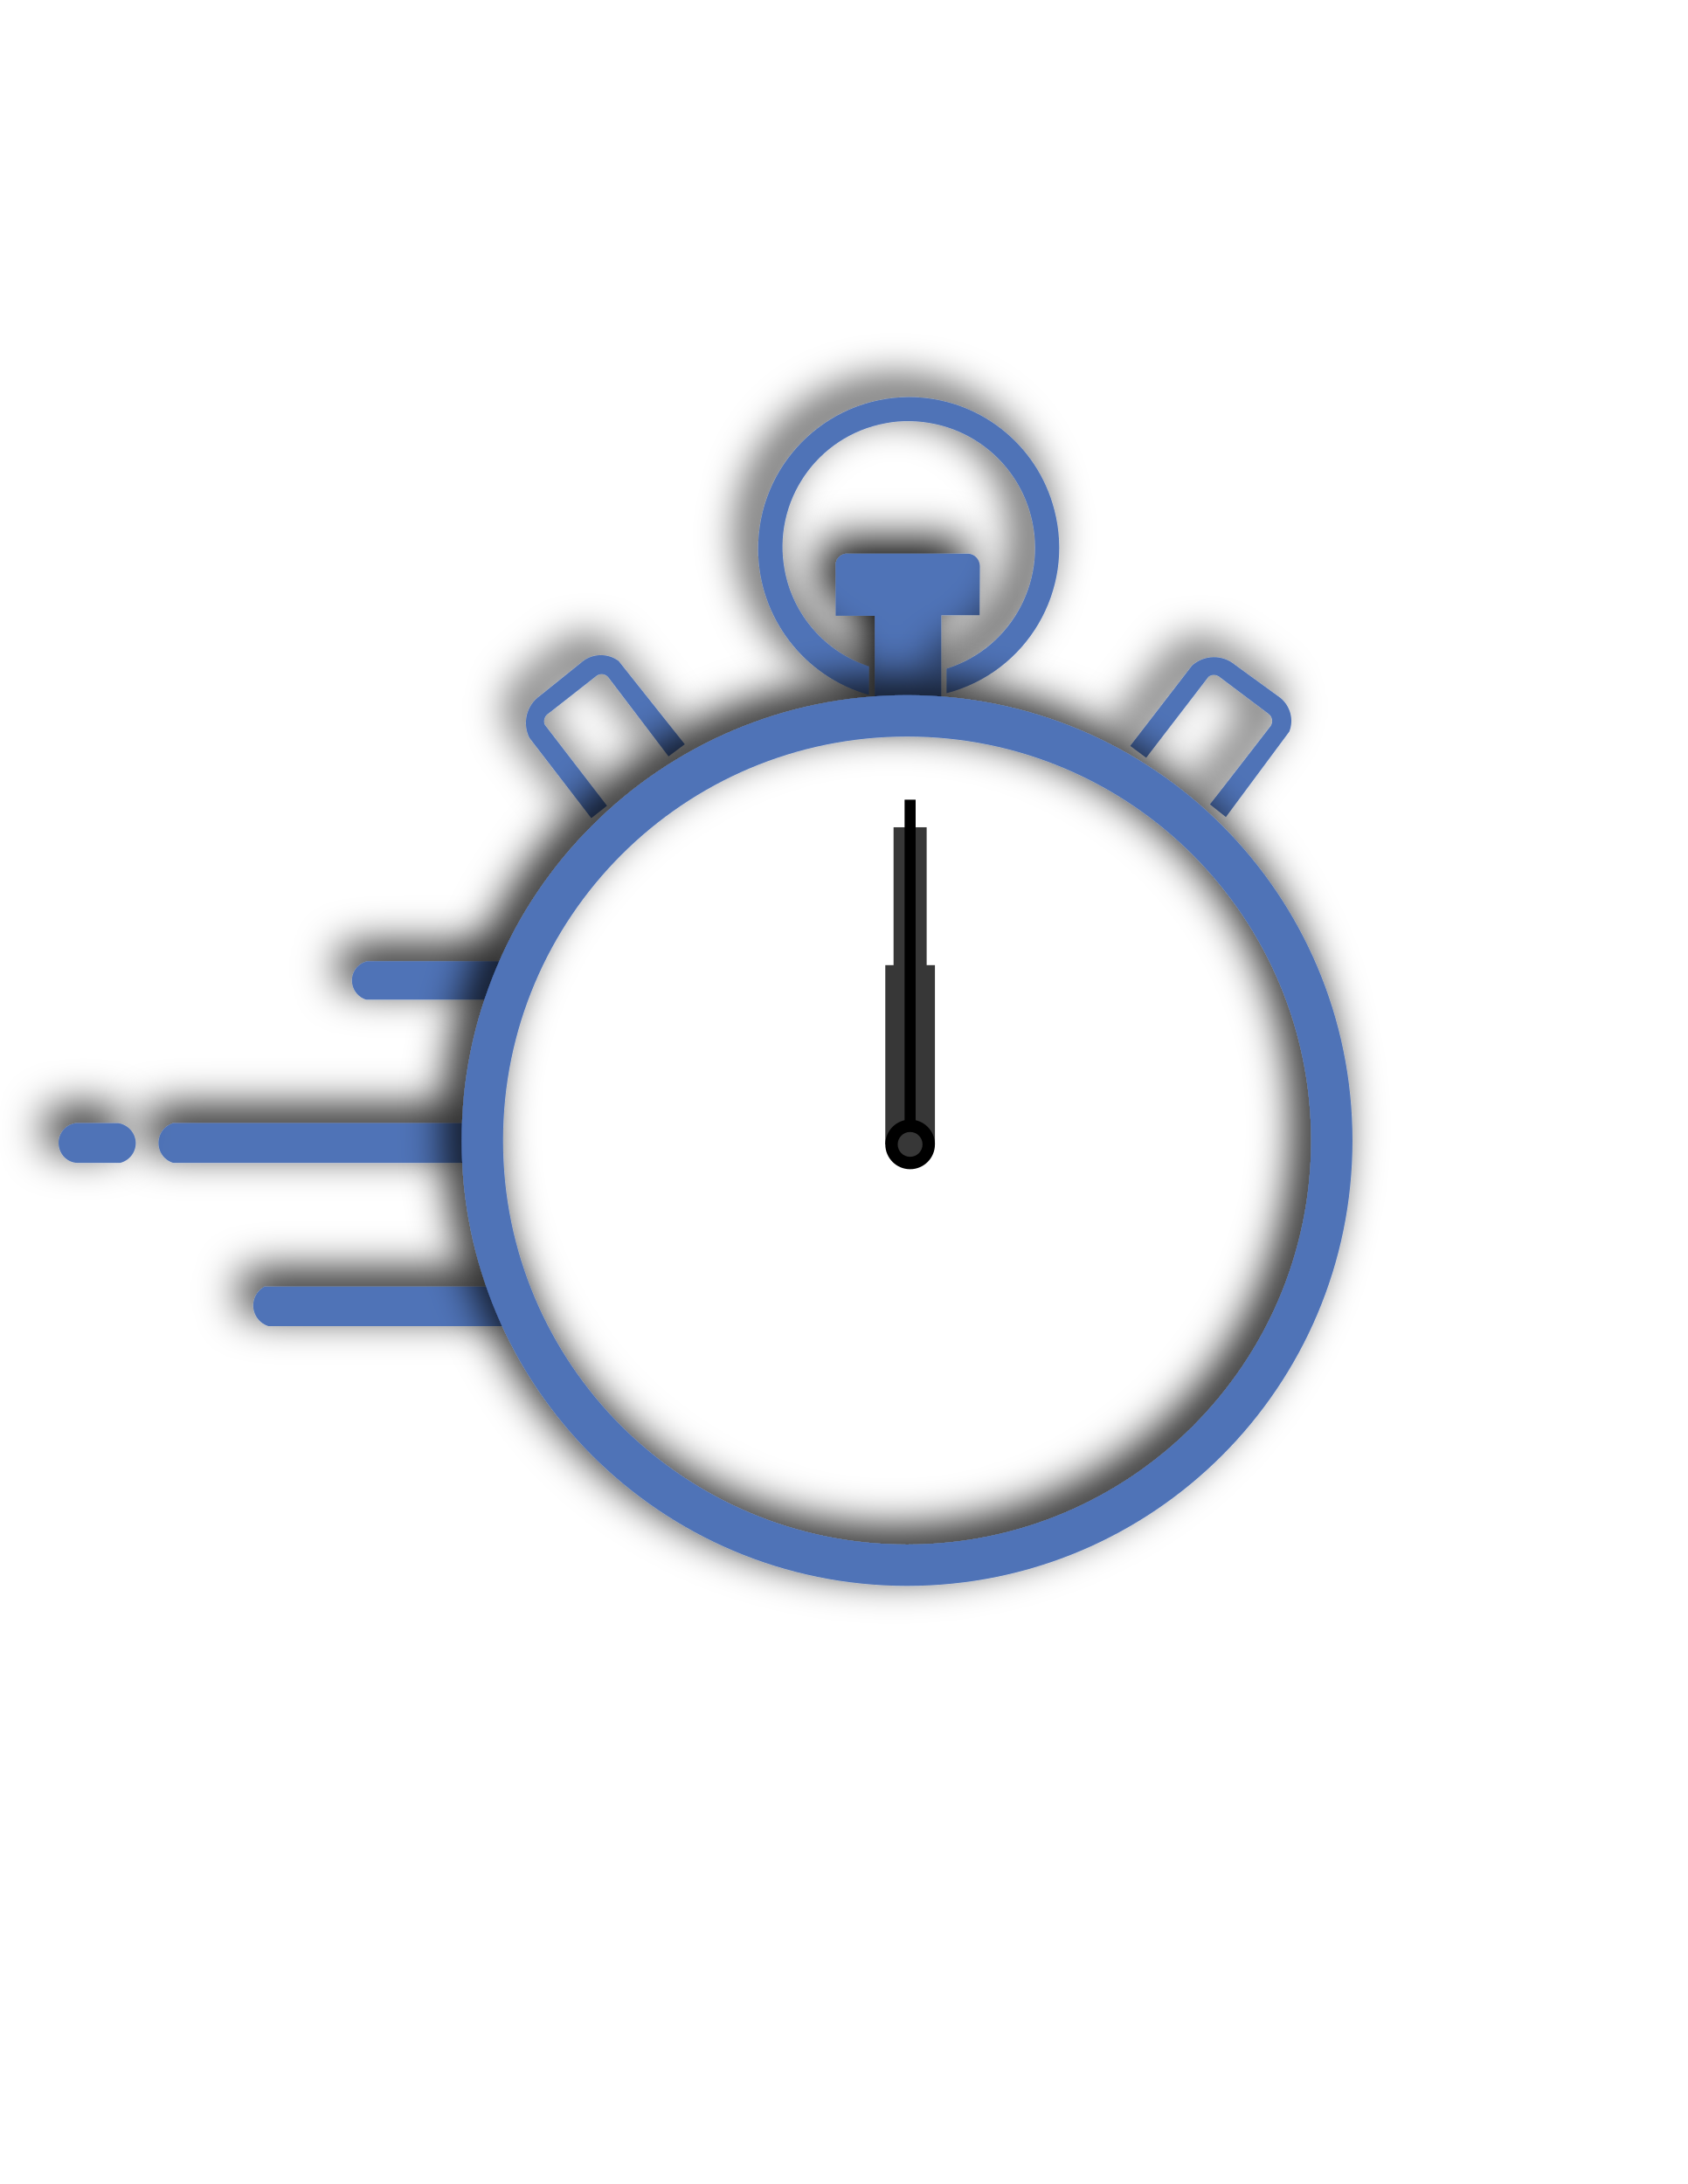
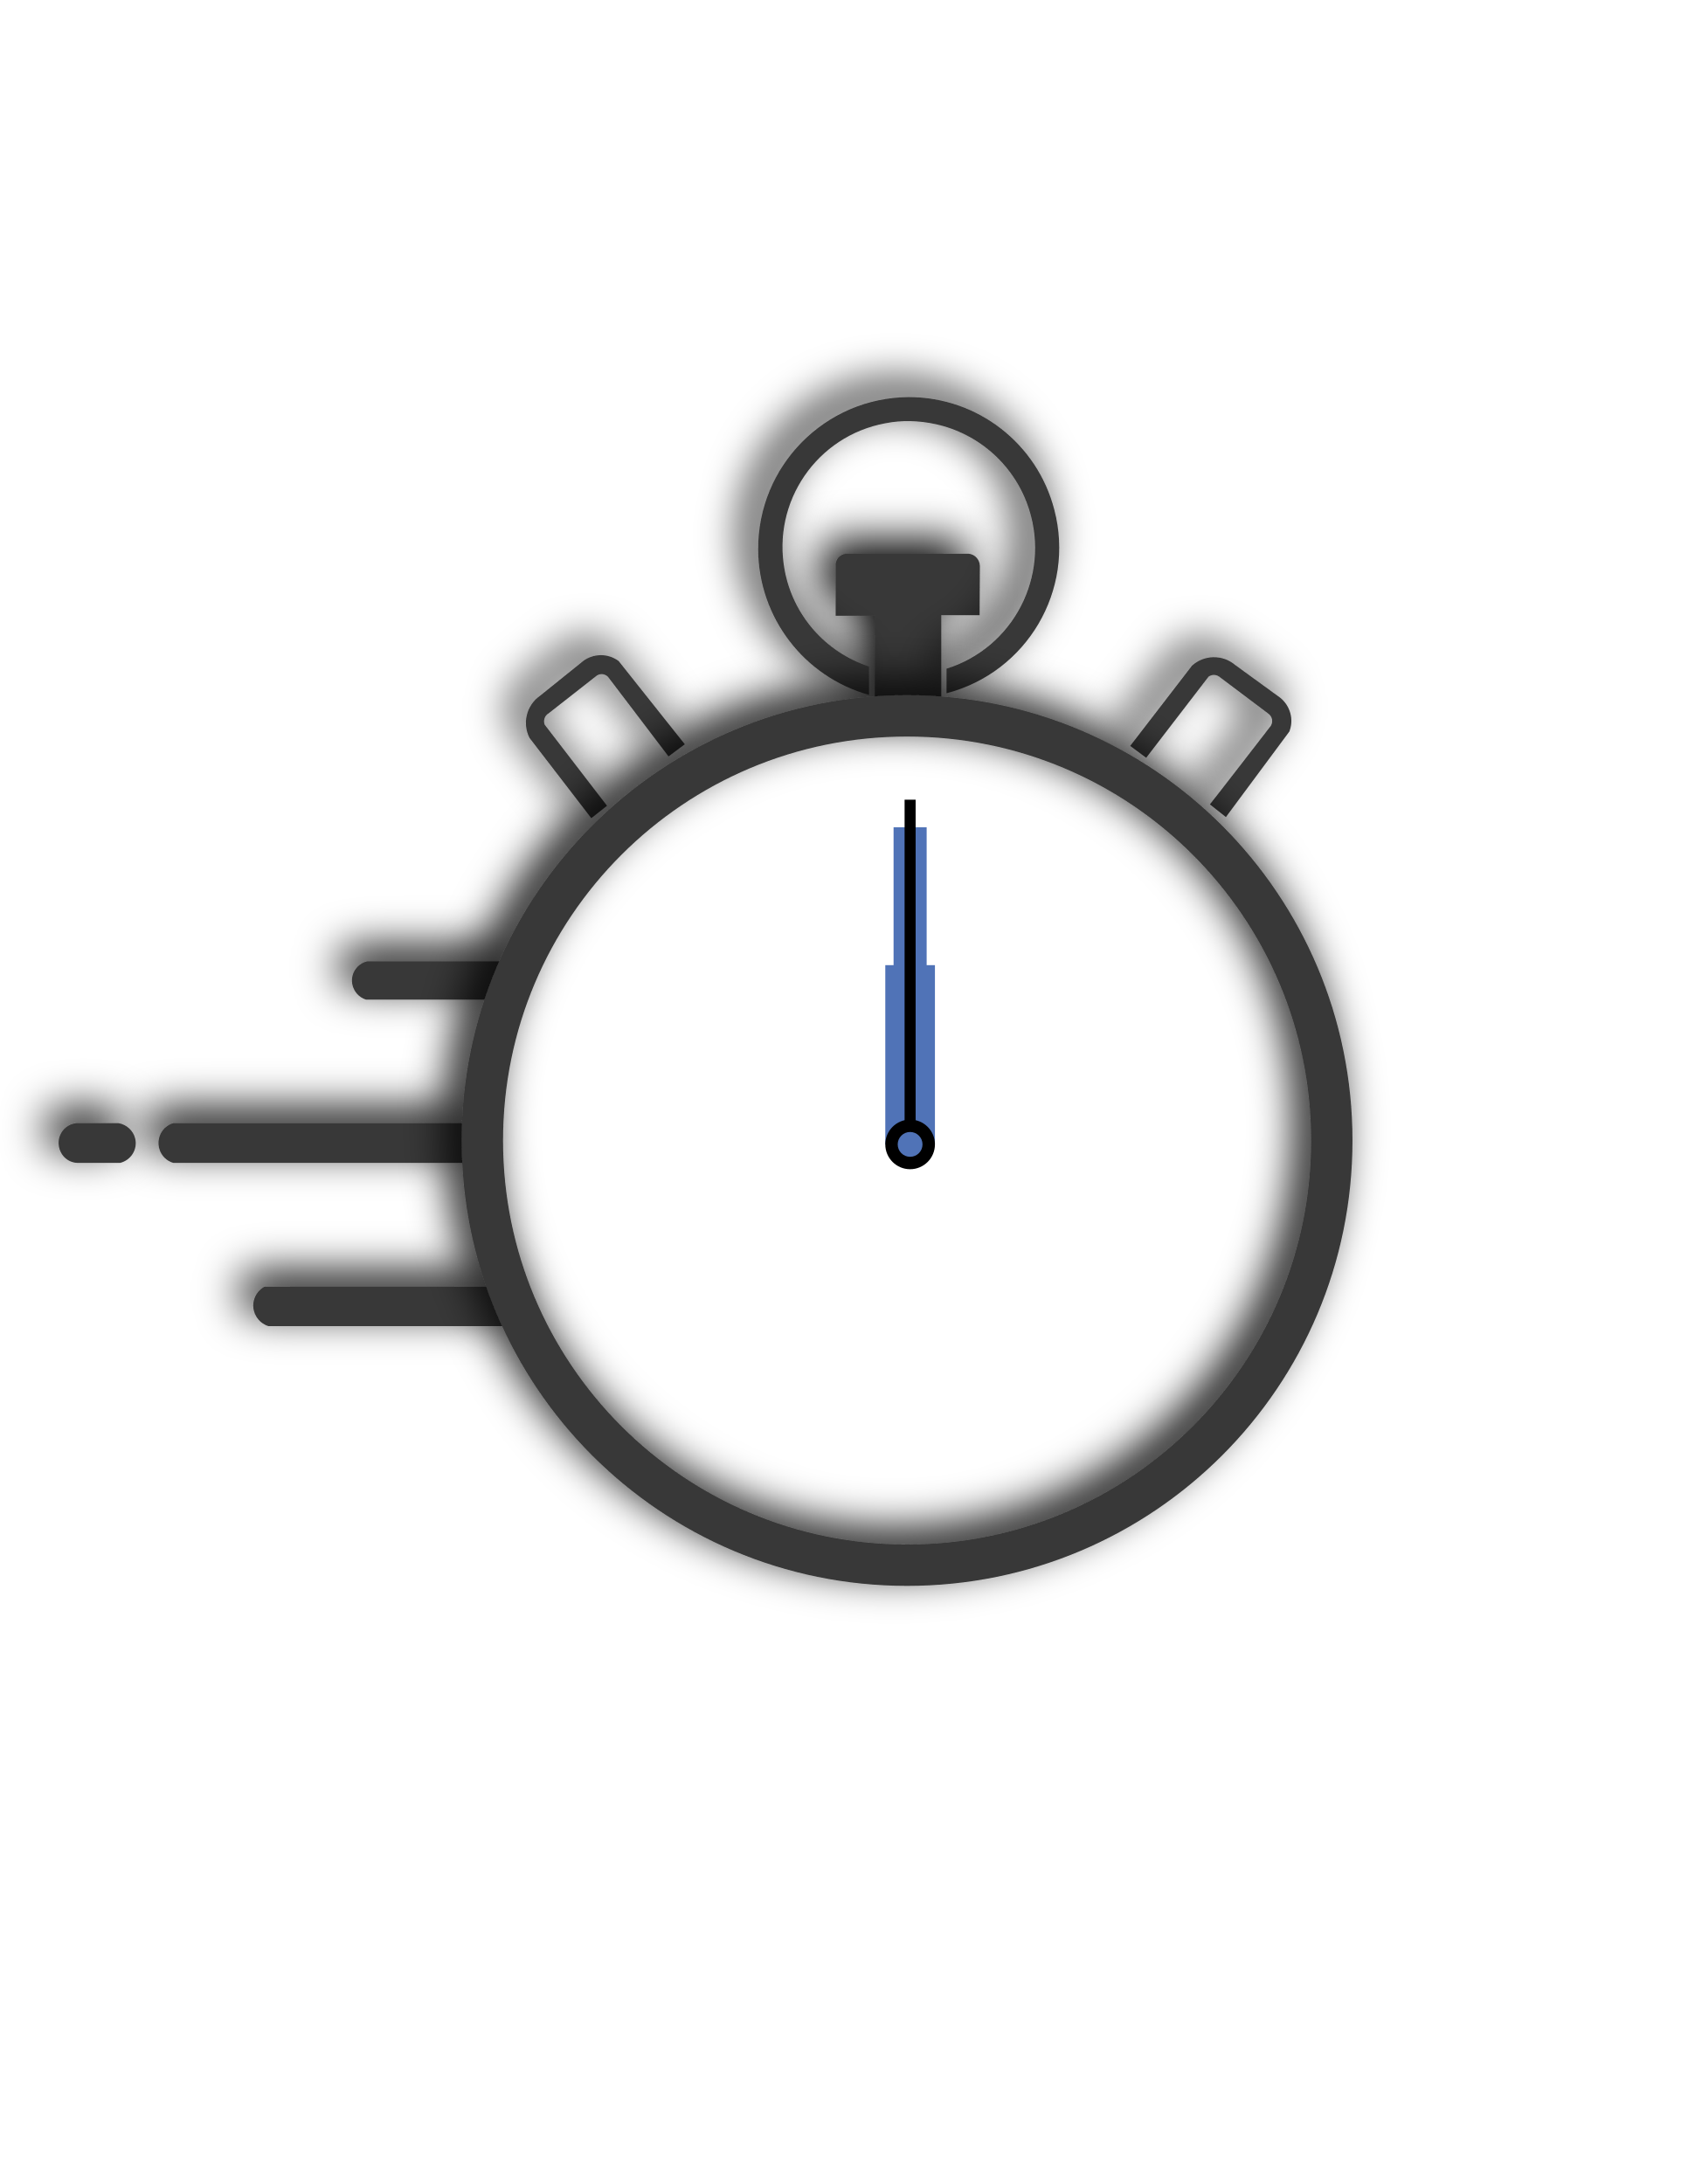
<svg xmlns="http://www.w3.org/2000/svg" xmlns:xlink="http://www.w3.org/1999/xlink" version="1.1" x="0px" y="0px" viewBox="0 0 612 792" style="enable-background:new 0 0 612 792; " xml:space="preserve">
  <defs>
    <filter id="dropshadow" x="-30%" y="-30%" height="*svg-viewbox-height*" width="*svg-viewbox-width*" filterUnits="userSpaceOnUse">
      <feGaussianBlur in="SourceAlpha" stdDeviation="8" />
      <feOffset dx="-5" dy="-5" result="offsetblur" />
      <feComponentTransfer>
        <feFuncA type="discrete" slope="0.5" />
      </feComponentTransfer>
      <feMerge>
        <feMergeNode />
        <feMergeNode in="SourceGraphic" />
      </feMerge>
    </filter>
  </defs>
  <style type="text/css">
	.st0{filter:url(#dropshadow);fill:transparent;stroke:#4169E1;stroke-width:0;stroke-linecap:round;stroke-linejoin:round;stroke-miterlimit:10;}
-   .inner-clock{stroke: rgb(80,115,183); fill:transparent; stroke-width: 15;}
+   .inner-clock{stroke: rgb(55,55,55); fill:transparent; stroke-width: 15;}
  .outer-clock{fill:transparent;}
-   .metal{fill: rgb(80,115,183);}
-   .shadow{fill: rgb(80,115,183); }
+   .metal{fill: rgb(55,55,55);}
+   .shadow{fill: rgb(55,55,55); }

}
</style>
  <g id="Reta_2">
    <g id="LWPOLYLINE">
      <path class="st0 shadow" d="M175,407.3H62.8c-4,1.2-6.2,5.4-5,9.4c0.7,2.4,2.6,4.3,5,5h112.3C174.9,416.9,174.8,412.1,175,407.3z" />
    </g>
  </g>
  <g id="Reta_1">
    <g id="LWPOLYLINE_1_">
      <path class="st0 shadow" d="M189.3,348.6h-56.1c-3.9,0.9-6.3,4.7-5.4,8.6c0.6,2.5,2.4,4.5,4.9,5.3h51    C185.3,357.8,187.1,353.2,189.3,348.6z" />
    </g>
  </g>
  <g id="Reta_4">
    <g id="LWPOLYLINE_2_">
      <path class="st0 shadow" d="M43,407.3H27.7c-4,0.4-6.9,4-6.4,8c0.4,3.5,3.1,6.2,6.6,6.4c0,0,15.7,0,15.7,0c3.9-1,6.4-4.9,5.4-8.9    C48.3,410,45.9,407.8,43,407.3z" />
    </g>
  </g>
  <g id="Reta_3">
    <g id="LWPOLYLINE_3_">
      <path class="st0 shadow" d="M184.3,466.6H95.9c-3.8,2.1-5.2,6.8-3.1,10.6c1,1.8,2.6,3.1,4.5,3.7c0,0,93.1,0,93.1,0    C188.1,476.2,186.1,471.4,184.3,466.6z" />
    </g>
  </g>
  <g id="Trava">
    <g id="LWPOLYLINE_4_">
      <path class="st0 metal" d="M317.2,260v-36.7H303v-18c0-0.3,0-0.5,0-0.8c0.2-2.2,2.2-3.9,4.5-3.7c0,0,43.7,0,43.7,0    c2.3,0.2,4,2.1,4.1,4.4l-0.1,17.9h-13.9v36.9C333.2,259.5,325.2,259.4,317.2,260z" />
    </g>
  </g>
  <g id="Botão_2">
    <g id="LWPOLYLINE_5_">
      <path class="st0 metal" d="M460.8,263.2c0.9-1.5,0.5-3.4-0.9-4.4c0,0-17.4-13.1-17.4-13.1c-1.2-1.1-3-1.3-4.3-0.3    c0,0-22.6,29.4-22.6,29.4l-5.8-4.3l22.4-29.1c4.4-4,11.1-4.1,15.6-0.3c0,0,16.5,12,16.5,12c3.6,3,4.9,7.9,3.2,12.2l-23,31    l-5.8-4.6C438.7,291.8,460.8,263.2,460.8,263.2z" />
    </g>
  </g>
  <g id="Botão_1">
    <g id="LWPOLYLINE_6_">
      <path class="st0 metal" d="M220.5,245.5c-1.2-1.3-3.2-1.4-4.5-0.2l-17.1,13.4c-1.4,0.8-2,2.6-1.4,4.1l22.6,29.4l-5.7,4.5l-22.4-29.1    c-2.7-5.3-1.1-11.8,3.7-15.2l15.9-12.8c3.8-2.7,8.9-2.7,12.7,0.1l24,30.2l-5.9,4.4L220.5,245.5z" />
    </g>
  </g>
  <g id="Semi_circulo">
    <g id="LWPOLYLINE_7_">
      <path class="st0 metal" d="M339.2,153.8c16.1,3.5,29.1,15.4,34,31.1c7.6,24.2-5.8,50-30,57.6v8.9c29.2-7.6,46.7-37.4,39.1-66.5    c-6.2-24.1-27.9-40.9-52.8-40.9c-30.4,0.2-54.8,25-54.6,55.4c0.2,24.5,16.6,46,40.2,52.6v-10.3c-15.8-5.2-27.6-18.6-30.6-35    c-4.6-24.8,11.7-48.6,36.5-53.2C327,152.3,333.2,152.5,339.2,153.8z" />
    </g>
  </g>
  <g id="Circulo_1">
    <g id="CIRCLE_2_">
      <path class="st0 fundo" d="M0.1,396C0.1,227.1,137.1,90.1,306,90.1S611.9,227.1,611.9,396S474.9,701.9,306,701.9S0.1,564.9,0.1,396       L0.1,396z" />
    </g>
  </g>
  <g id="Circulo_2">
    <g id="CIRCLE_1_">
      <path class="st0 inner-clock" d="M174.9,413.6c0-85,68.9-154,154-154s154,68.9,154,154s-68.9,154-154,154S174.9,498.6,174.9,413.6L174.9,413.6       z" />
    </g>
  </g>
  <g id="Circulo_3">
    <g id="CIRCLE">
      <path class="st0 outer-clock" d="M195.2,413.6c0-73.8,59.8-133.6,133.6-133.6s133.6,59.8,133.6,133.6s-59.8,133.6-133.6,133.6    S195.2,487.4,195.2,413.6L195.2,413.6z" />
    </g>
  </g>
-   <line class="iconic-clock-hour-hand" id="foo" fill="none" stroke="rgb(55,55,55)" stroke-width="18" stroke-miterlimit="10" x1="330" y1="415" x2="330" y2="350" />
-   <line class="iconic-clock-minute-hand" id="iconic-anim-clock-minute-hand" fill="none" stroke="rgb(55,55,55)" stroke-width="12" stroke-miterlimit="10" x1="330" y1="415" x2="330" y2="300" />
+   <line class="iconic-clock-hour-hand" id="foo" fill="none" stroke="rgb(80,115,183)" stroke-width="18" stroke-miterlimit="10" x1="330" y1="415" x2="330" y2="350" />
+   <line class="iconic-clock-minute-hand" id="iconic-anim-clock-minute-hand" fill="none" stroke="rgb(80,115,183)" stroke-width="12" stroke-miterlimit="10" x1="330" y1="415" x2="330" y2="300" />
  <circle class="iconic-clock-axis" cx="330" cy="415" r="9" />
  <g class="iconic-clock-second-hand" id="iconic-anim-clock-second-hand">
    <line class="iconic-clock-second-hand-arm" fill="none" stroke="black" stroke-width="4" stroke-miterlimit="10" x1="330" y1="415" x2="330" y2="290" />
-     <circle class="iconic-clock-second-hand-axis" fill="rgb(55,55,55)" cx="330" cy="415" r="4.5" />
+     <circle class="iconic-clock-second-hand-axis" fill="rgb(80,115,183)" cx="330" cy="415" r="4.5" />
  </g>
  <defs>
    <animateTransform type="rotate" fill="remove" restart="always" calcMode="linear" accumulate="none" additive="sum" xlink:href="#iconic-anim-clock-hour-hand" repeatCount="indefinite" dur="43200s" to="360 330 415" from="0 330 415" attributeName="transform" attributeType="xml">
    </animateTransform>
    <animateTransform type="rotate" fill="remove" restart="always" calcMode="linear" accumulate="none" additive="sum" xlink:href="#iconic-anim-clock-minute-hand" repeatCount="indefinite" dur="3600s" to="360 330 415" from="0 330 415" attributeName="transform" attributeType="xml">
    </animateTransform>
    <animateTransform type="rotate" fill="remove" restart="always" calcMode="linear" accumulate="none" additive="sum" xlink:href="#iconic-anim-clock-second-hand" repeatCount="indefinite" dur="60s" to="360 330 415" from="0 330 415" attributeName="transform" attributeType="xml">
    </animateTransform>
  </defs>
</svg>
